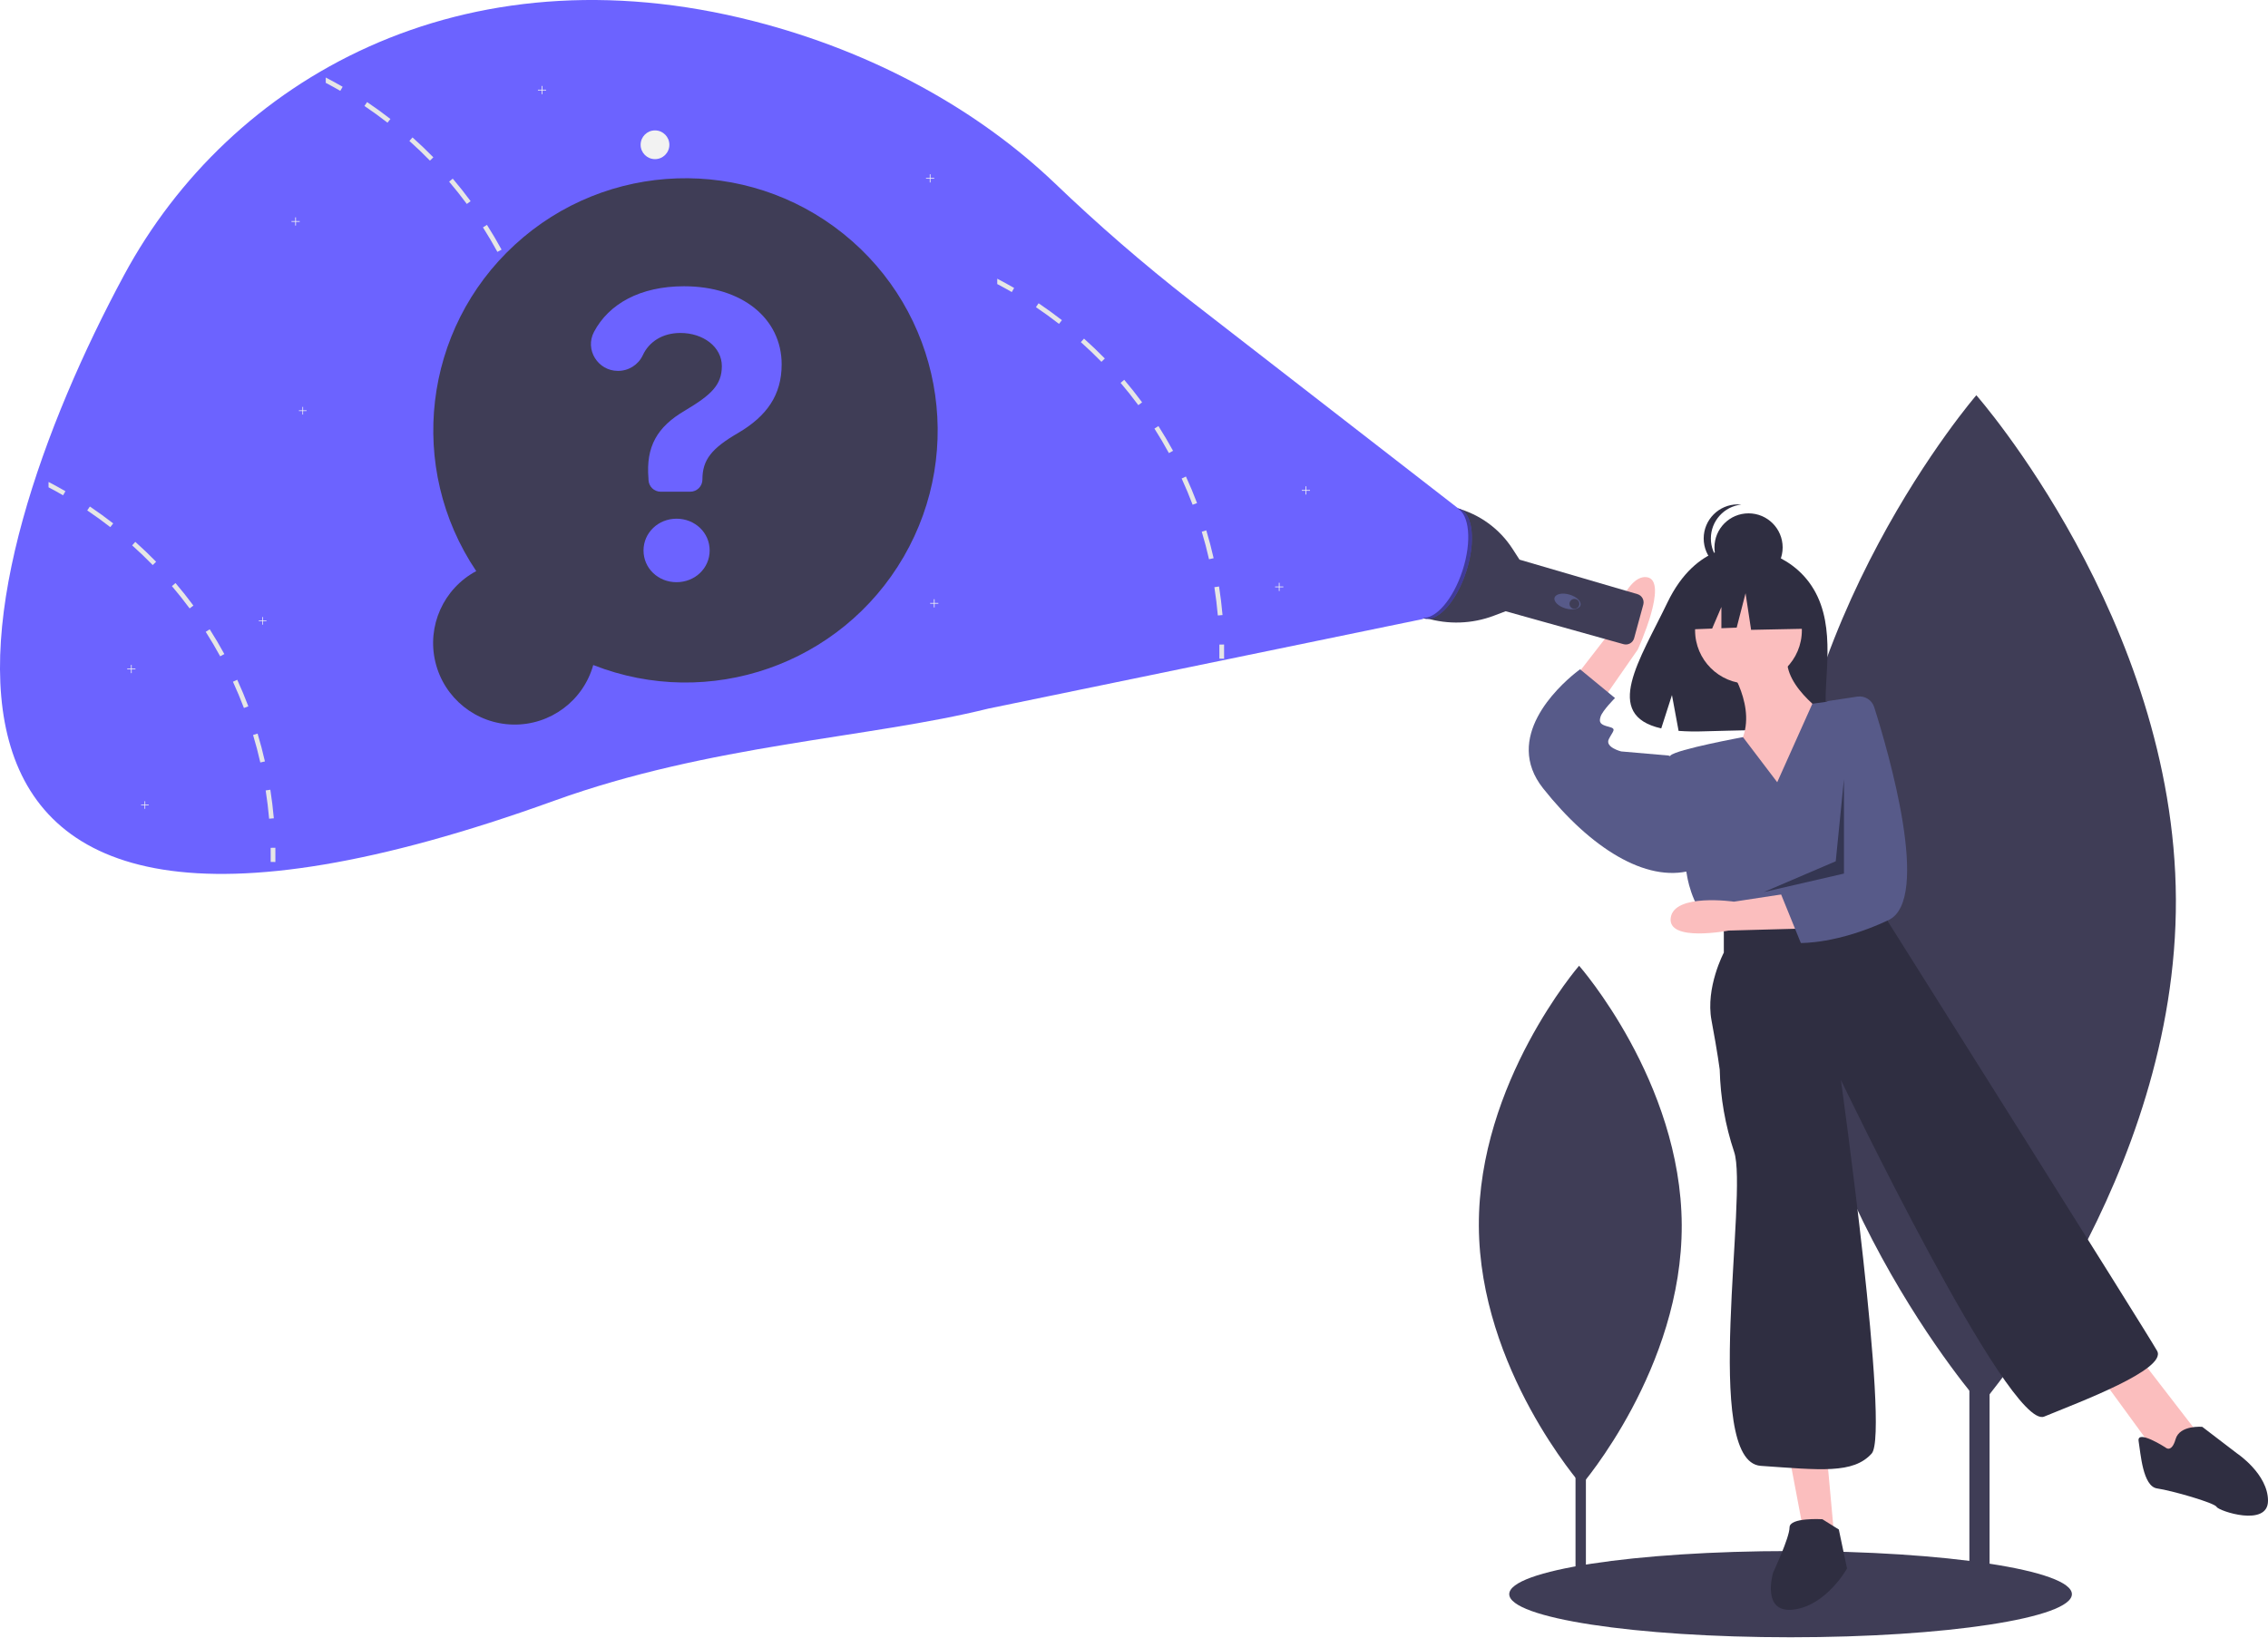
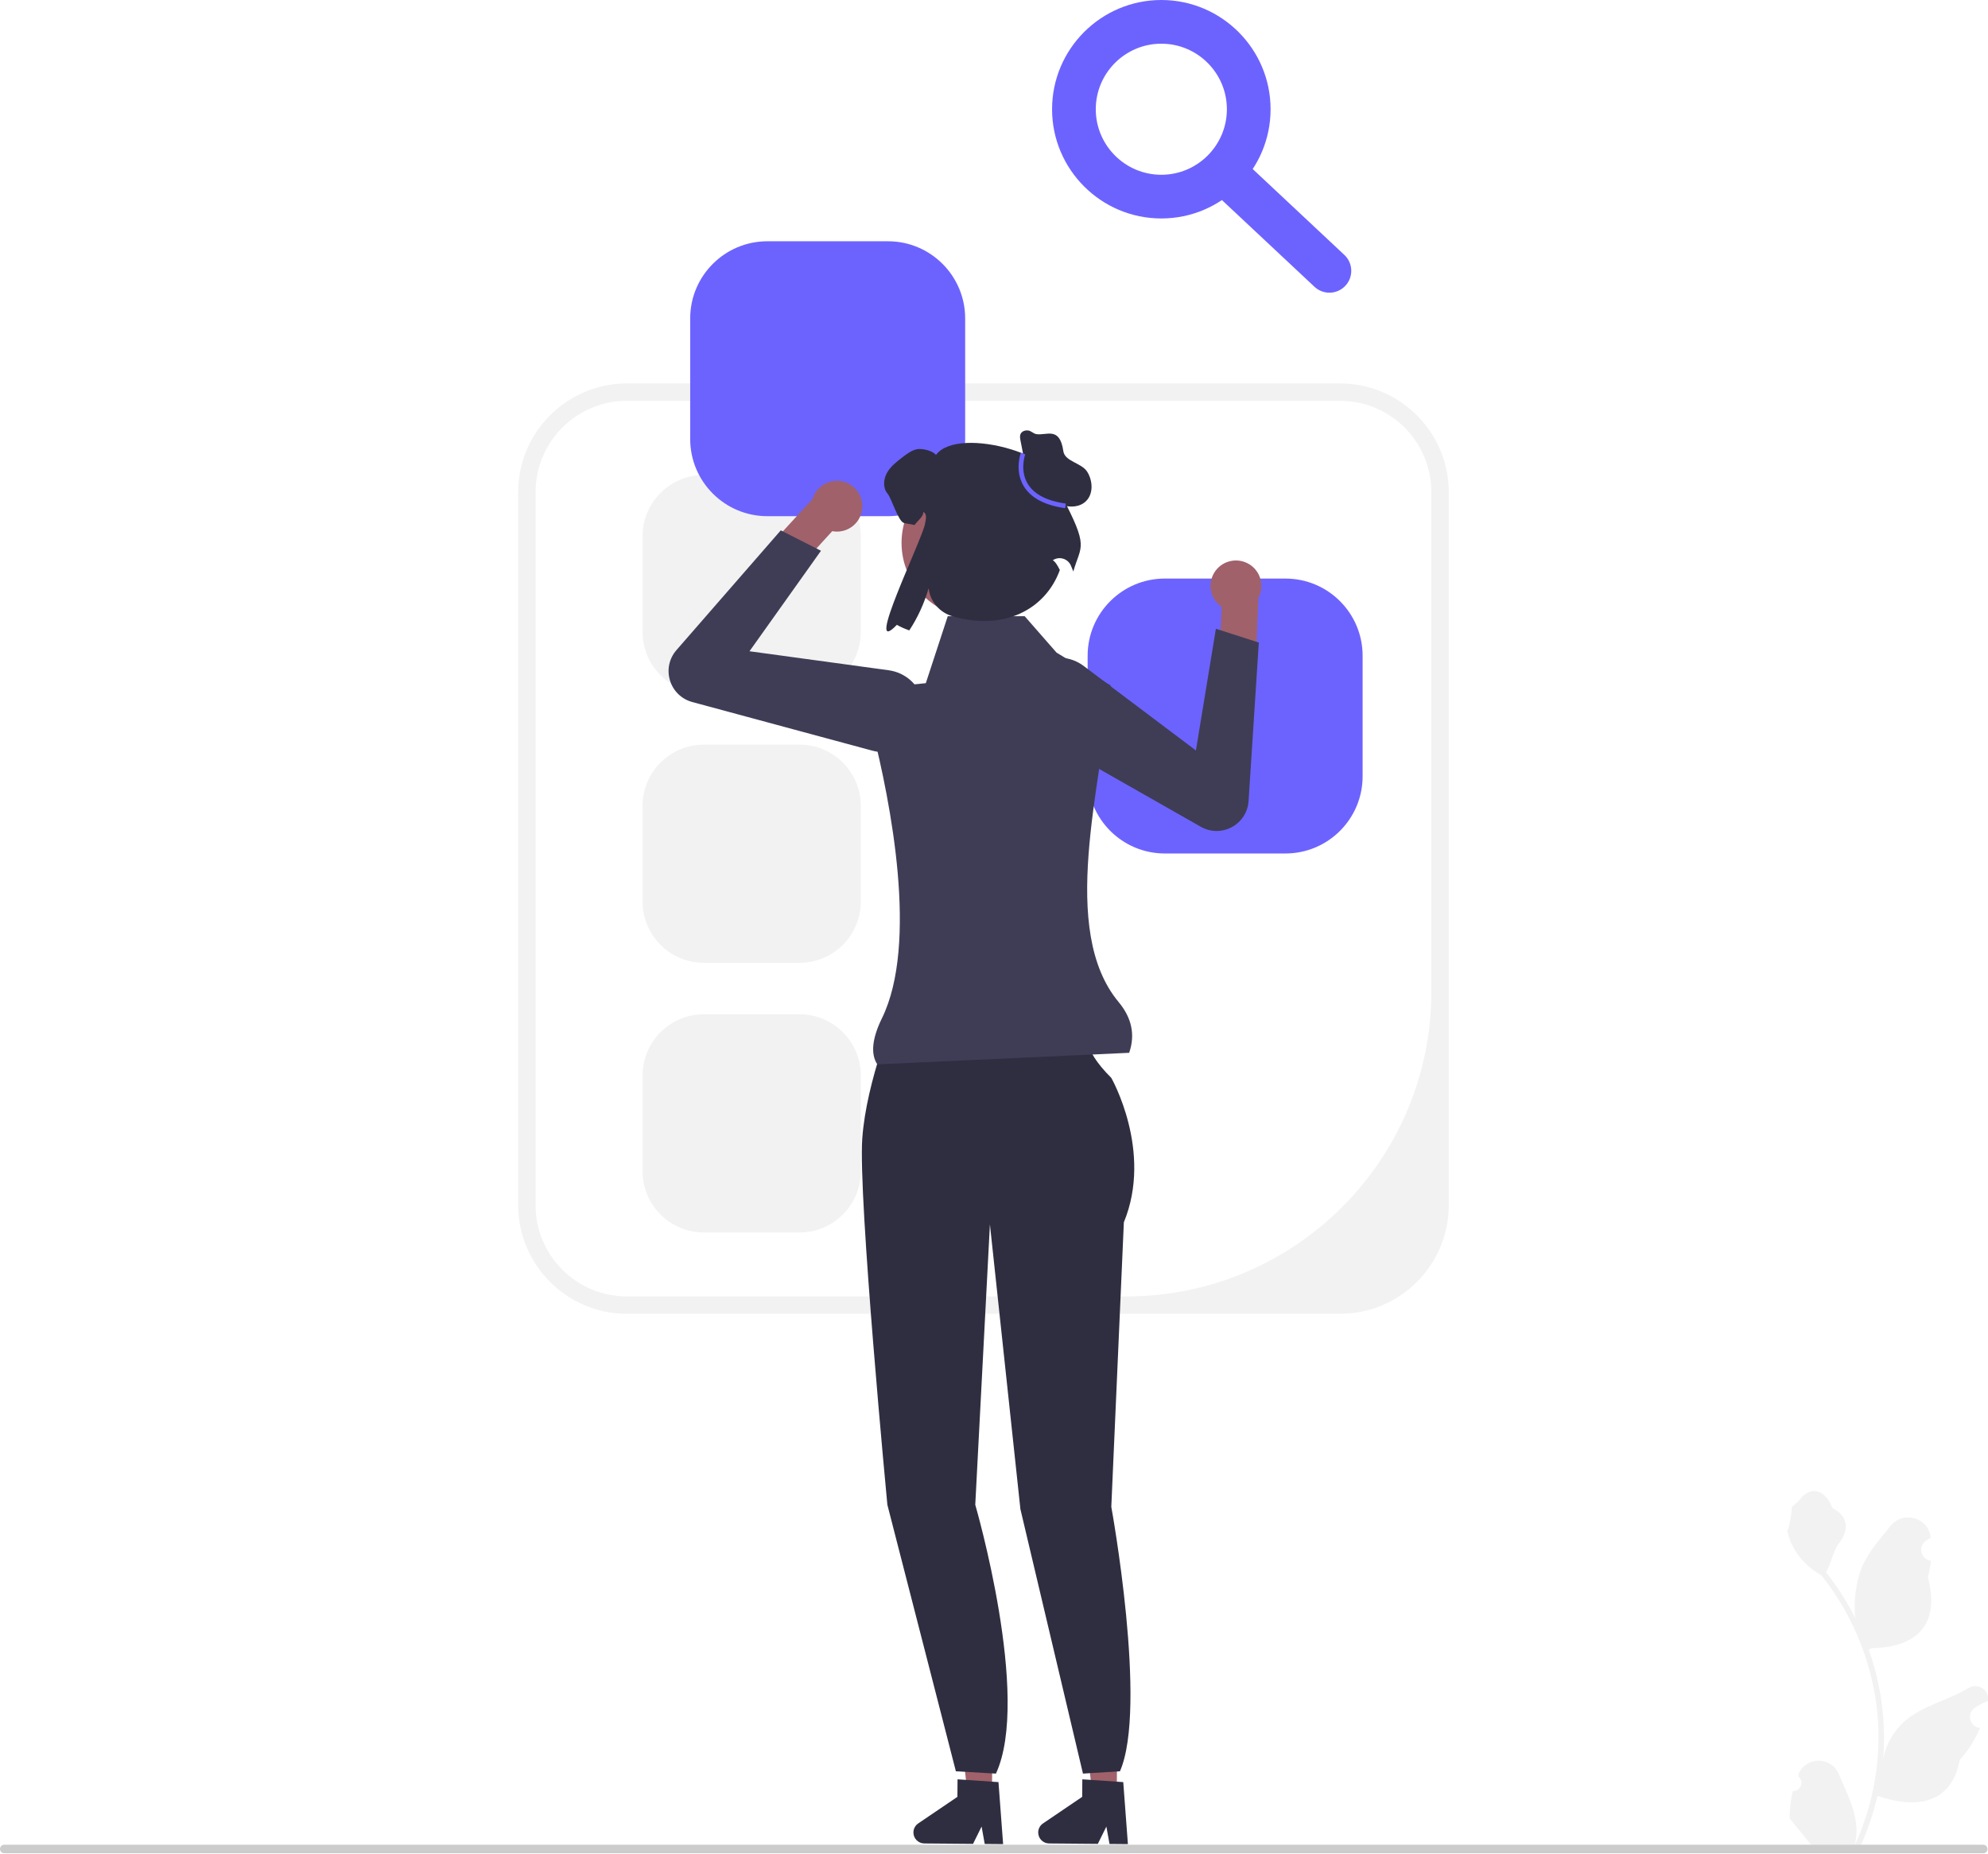
- <svg xmlns="http://www.w3.org/2000/svg" id="b7da5827-4560-4d63-9360-f6e9beb837fe" data-name="Layer 1" width="1104.469" height="797.515" viewBox="0 0 1104.469 797.515">
-   <rect x="959.049" y="388.464" width="9.832" height="388.345" fill="#3f3d56" />
-   <path d="M1107.38,489.196c.626,135.795-94.913,246.321-94.913,246.321s-96.553-109.641-97.179-245.435,94.913-246.321,94.913-246.321S1106.754,353.401,1107.38,489.196Z" transform="translate(-47.76569 -51.24247)" fill="#3f3d56" />
-   <rect x="767.244" y="571.186" width="5.057" height="199.735" fill="#3f3d56" />
-   <path d="M866.733,647.882c.322,69.842-48.816,126.689-48.816,126.689s-49.66-56.391-49.982-126.233,48.816-126.689,48.816-126.689S866.411,578.04,866.733,647.882Z" transform="translate(-47.76569 -51.24247)" fill="#3f3d56" />
-   <ellipse cx="871.969" cy="776.515" rx="137" ry="21" fill="#3f3d56" />
-   <path d="M931.034,338.324c-11.607-19.612-34.57-20.526-34.57-20.526s-22.376-2.861-36.731,27.008c-13.379,27.841-31.845,54.722-2.973,61.239l5.215-16.232,3.23,17.44a112.967,112.967,0,0,0,12.353.211c30.92-.998,60.366.292,59.418-10.803C935.715,381.911,942.202,357.194,931.034,338.324Z" transform="translate(-47.76569 -51.24247)" fill="#2f2e41" />
-   <path d="M889.234,375.258s15,21,6,38,21,35,21,35l22-48s-26-17-19-33Z" transform="translate(-47.76569 -51.24247)" fill="#fbbebe" />
-   <circle cx="851.469" cy="307.015" r="26" fill="#fbbebe" />
-   <path d="M809.255,388.313l21.728-28.034s7.651-29.385,18.731-27.895-4.377,35.24-4.377,35.24l-21.589,31.031Z" transform="translate(-47.76569 -51.24247)" fill="#fbbebe" />
-   <polygon points="871.469 710.015 878.469 747.015 893.469 751.015 889.469 707.015 871.469 710.015" fill="#fbbebe" />
-   <polygon points="1022.469 670.015 1049.469 707.015 1060.469 712.015 1069.469 697.015 1042.469 662.015 1022.469 670.015" fill="#fbbebe" />
-   <path d="M913.234,432.258l-16.681-21.959s-32.319,5.959-35.319,8.959,8,58,8,58,2,15,11,23l9,6,74-15,2.782-32.926a86.41,86.41,0,0,0-22.782-66.074l0,0-12.876,1.76Z" transform="translate(-47.76569 -51.24247)" fill="#575a89" />
-   <path d="M865.234,421.258l-5-2-23-2s-8-2-6-6,4-5,0-6-5-2-4-5,7-9,7-9l-17-14s-.92.651-2.407,1.855c-8.44,6.834-35.147,31.489-15.593,56.145,23,29,50,46,72,40Z" transform="translate(-47.76569 -51.24247)" fill="#575a89" />
-   <path d="M887.234,501.258v14s-9,17-6,33,4,24,4,24a136.533,136.533,0,0,0,7,40c7,20-16,151,13,153s45,4,54-6-15-182-15-182,82,171,99,164,60-23,55-32-131-209-131-209l-4-9Z" transform="translate(-47.76569 -51.24247)" fill="#2f2e41" />
-   <path d="M935.234,791.258s-16-1-16,4-8,22-8,22-6,20,10,18,26-20,26-20l-4-19Z" transform="translate(-47.76569 -51.24247)" fill="#2f2e41" />
-   <path d="M1102.234,756.258s-14-9-13-3,2,22,9,23,28,7,29,9,25,10,25-3-15-23-15-23l-17-13s-11-1-13,6S1102.234,756.258,1102.234,756.258Z" transform="translate(-47.76569 -51.24247)" fill="#2f2e41" />
-   <circle cx="851.508" cy="266.654" r="16.604" fill="#2f2e41" />
-   <path d="M880.922,313.528a16.604,16.604,0,0,1,14.856-16.51,16.772,16.772,0,0,0-1.748-.093,16.604,16.604,0,1,0,0,33.208,16.772,16.772,0,0,0,1.748-.093A16.604,16.604,0,0,1,880.922,313.528Z" transform="translate(-47.76569 -51.24247)" fill="#2f2e41" />
-   <polygon points="878.136 285.191 855.45 273.307 824.12 278.169 817.638 306.797 833.774 306.176 838.282 295.659 838.282 306.003 845.727 305.717 850.048 288.972 852.749 306.797 879.217 306.257 878.136 285.191" fill="#2f2e41" />
-   <path d="M924.544,503.574l-34.987.946s-29.854,5.809-28.179-6.241,30.799-7.835,30.799-7.835l31.88-4.863Z" transform="translate(-47.76569 -51.24247)" fill="#fbbebe" />
-   <path d="M952.226,390.562a7.467,7.467,0,0,1,8.236,5.128c6.849,21.584,27.951,93.813,6.985,103.723-24.694,11.672-42.714,11.158-42.714,11.158l-9.645-23.748,8.781-8.24,9.374-60.275,4.492-25.55Z" transform="translate(-47.76569 -51.24247)" fill="#575a89" />
-   <polygon points="897.969 379.515 893.969 419.515 858.969 434.515 897.969 425.515 897.969 379.515" opacity="0.4" />
-   <path d="M756.98,298.705h0a46.84,46.84,0,0,1,27.352,19.87l3.271,5.066.165.21L845.153,340.641a4.183,4.183,0,0,1,2.861,5.115l-4.455,16.335a4.183,4.183,0,0,1-5.161,2.928l-57.4-16.044-.001.002-5.765,2.179a51.515,51.515,0,0,1-33.122,1.126h0Z" transform="translate(-47.76569 -51.24247)" fill="#3f3d56" />
-   <ellipse cx="811.107" cy="344.233" rx="3.504" ry="6.57" transform="translate(205.1751 974.7836) rotate(-73.69006)" fill="#575a89" />
-   <circle cx="766.716" cy="294.14" r="2.409" fill="#3f3d56" />
-   <ellipse cx="749.694" cy="325.728" rx="28.09" ry="12.703" transform="translate(160.8404 887.1541) rotate(-72.0342)" fill="#6c63ff" />
-   <path d="M759.994,329.124c4.611-14.22,3.357-27.472-2.711-30.355a5.891,5.891,0,0,1,1.076.238c6.673,2.164,8.204,15.881,3.419,30.639s-14.074,24.967-20.748,22.803a5.863,5.863,0,0,1-.708-.284C746.886,353,755.461,343.104,759.994,329.124Z" transform="translate(-47.76569 -51.24247)" opacity="0.4" />
-   <path d="M757.734,298.758,627.497,197.732a861.922,861.922,0,0,1-66.215-57.386C524.156,104.959,473.758,76.666,415.08,61.602,272.519,25.005,159.582,89.897,108.214,185.181c-78.495,145.604-138.65,381.879,209.394,256.11,76.117-27.506,153.165-30.429,211.586-44.918l211.54-43.616Z" transform="translate(-47.76569 -51.24247)" fill="#6c63ff" />
-   <circle cx="318.969" cy="70.515" r="7" fill="#f2f2f2" />
-   <polygon points="454.949 86.695 453.127 86.695 453.127 84.873 452.771 84.873 452.771 86.695 450.949 86.695 450.949 87.051 452.771 87.051 452.771 88.873 453.127 88.873 453.127 87.051 454.949 87.051 454.949 86.695" fill="#f2f2f2" />
-   <polygon points="637.949 238.695 636.127 238.695 636.127 236.873 635.771 236.873 635.771 238.695 633.949 238.695 633.949 239.051 635.771 239.051 635.771 240.873 636.127 240.873 636.127 239.051 637.949 239.051 637.949 238.695" fill="#f2f2f2" />
-   <polygon points="624.949 285.695 623.127 285.695 623.127 283.873 622.771 283.873 622.771 285.695 620.949 285.695 620.949 286.051 622.771 286.051 622.771 287.873 623.127 287.873 623.127 286.051 624.949 286.051 624.949 285.695" fill="#f2f2f2" />
-   <polygon points="65.949 325.695 64.127 325.695 64.127 323.873 63.771 323.873 63.771 325.695 61.949 325.695 61.949 326.051 63.771 326.051 63.771 327.873 64.127 327.873 64.127 326.051 65.949 326.051 65.949 325.695" fill="#f2f2f2" />
-   <polygon points="145.949 107.695 144.127 107.695 144.127 105.873 143.771 105.873 143.771 107.695 141.949 107.695 141.949 108.051 143.771 108.051 143.771 109.873 144.127 109.873 144.127 108.051 145.949 108.051 145.949 107.695" fill="#f2f2f2" />
-   <polygon points="456.949 293.695 455.127 293.695 455.127 291.873 454.771 291.873 454.771 293.695 452.949 293.695 452.949 294.051 454.771 294.051 454.771 295.873 455.127 295.873 455.127 294.051 456.949 294.051 456.949 293.695" fill="#f2f2f2" />
-   <polygon points="265.949 43.695 264.127 43.695 264.127 41.873 263.771 41.873 263.771 43.695 261.949 43.695 261.949 44.051 263.771 44.051 263.771 45.873 264.127 45.873 264.127 44.051 265.949 44.051 265.949 43.695" fill="#f2f2f2" />
-   <path d="M314.415,238.915l-2.27.35c.71,4.54,1.27,9.18,1.68,13.77l2.29-.2C315.705,248.185,315.135,243.505,314.415,238.915Z" transform="translate(-47.76569 -51.24247)" fill="#e6e6e6" />
-   <path d="M308.205,211.575l-2.2.67c1.33,4.4,2.52,8.91,3.53,13.4l2.25-.51C310.755,220.595,309.545,216.035,308.205,211.575Z" transform="translate(-47.76569 -51.24247)" fill="#e6e6e6" />
-   <path d="M298.295,185.355l-2.09.96c1.92,4.19,3.72,8.49,5.35,12.79l2.15-.81C302.055,193.945,300.245,189.585,298.295,185.355Z" transform="translate(-47.76569 -51.24247)" fill="#e6e6e6" />
-   <path d="M284.895,160.775l-1.94,1.23c2.47,3.88,4.84,7.9,7.04,11.93l2.02-1.1C289.795,168.755,287.395,164.695,284.895,160.775Z" transform="translate(-47.76569 -51.24247)" fill="#e6e6e6" />
-   <path d="M268.235,138.245l-1.75,1.49c2.98,3.5,5.88,7.16,8.62,10.86l1.84-1.37C274.185,145.485,271.255,141.785,268.235,138.245Z" transform="translate(-47.76569 -51.24247)" fill="#e6e6e6" />
-   <path d="M248.655,118.185l-1.53,1.71c3.44,3.07,6.81,6.3,10.02,9.59l1.65-1.61C255.545,124.545,252.135,121.285,248.655,118.185Z" transform="translate(-47.76569 -51.24247)" fill="#e6e6e6" />
-   <path d="M226.535,100.965l-1.29,1.9c3.82,2.57,7.6,5.31,11.23,8.14l1.42-1.81C234.215,106.335,230.395,103.565,226.535,100.965Z" transform="translate(-47.76569 -51.24247)" fill="#e6e6e6" />
-   <path d="M206.405,89.005v2.6c2.39,1.25,4.76,2.56,7.08,3.9l1.15-1.99Q210.585,91.175,206.405,89.005Z" transform="translate(-47.76569 -51.24247)" fill="#e6e6e6" />
-   <path d="M314.57,267.221l2.299-.042c.042,2.321.045,4.655.009,6.936l-2.298-.036C314.614,271.824,314.611,269.516,314.57,267.221Z" transform="translate(-47.76569 -51.24247)" fill="#e6e6e6" />
-   <path d="M179.415,435.915l-2.27.35c.71,4.54,1.27,9.18,1.68,13.77l2.29-.2C180.705,445.185,180.135,440.505,179.415,435.915Z" transform="translate(-47.76569 -51.24247)" fill="#e6e6e6" />
-   <path d="M173.205,408.575l-2.2.67c1.33,4.4,2.52,8.91,3.53,13.4l2.25-.51C175.755,417.595,174.545,413.035,173.205,408.575Z" transform="translate(-47.76569 -51.24247)" fill="#e6e6e6" />
-   <path d="M163.295,382.355l-2.09.96c1.92,4.19,3.72,8.49,5.35,12.79l2.15-.81C167.055,390.945,165.245,386.585,163.295,382.355Z" transform="translate(-47.76569 -51.24247)" fill="#e6e6e6" />
-   <path d="M149.895,357.775l-1.94,1.23c2.47,3.88,4.84,7.9,7.04,11.93l2.02-1.1C154.795,365.755,152.395,361.695,149.895,357.775Z" transform="translate(-47.76569 -51.24247)" fill="#e6e6e6" />
-   <path d="M133.235,335.245l-1.75,1.49c2.98,3.5,5.88,7.16,8.62,10.86l1.84-1.37C139.185,342.485,136.255,338.785,133.235,335.245Z" transform="translate(-47.76569 -51.24247)" fill="#e6e6e6" />
-   <path d="M113.655,315.185l-1.53,1.71c3.44,3.07,6.81,6.3,10.02,9.59l1.65-1.61C120.545,321.545,117.135,318.285,113.655,315.185Z" transform="translate(-47.76569 -51.24247)" fill="#e6e6e6" />
-   <path d="M91.535,297.965l-1.29,1.9c3.82,2.57,7.6,5.31,11.23,8.14l1.42-1.81C99.215,303.335,95.395,300.565,91.535,297.965Z" transform="translate(-47.76569 -51.24247)" fill="#e6e6e6" />
-   <path d="M71.405,286.005v2.6c2.39,1.25,4.76,2.56,7.08,3.9l1.15-1.99Q75.585,288.175,71.405,286.005Z" transform="translate(-47.76569 -51.24247)" fill="#e6e6e6" />
-   <path d="M179.57,464.221l2.299-.042c.042,2.321.045,4.655.009,6.936l-2.298-.036C179.614,468.824,179.611,466.516,179.57,464.221Z" transform="translate(-47.76569 -51.24247)" fill="#e6e6e6" />
-   <path d="M641.415,336.915l-2.27.35c.71,4.54,1.27,9.18,1.68,13.77l2.29-.2C642.705,346.185,642.135,341.505,641.415,336.915Z" transform="translate(-47.76569 -51.24247)" fill="#e6e6e6" />
-   <path d="M635.205,309.575l-2.2.67c1.33,4.4,2.52,8.91,3.53,13.4l2.25-.51C637.755,318.595,636.545,314.035,635.205,309.575Z" transform="translate(-47.76569 -51.24247)" fill="#e6e6e6" />
-   <path d="M625.295,283.355l-2.09.96c1.92,4.19,3.72,8.49,5.35,12.79l2.15-.81C629.055,291.945,627.245,287.585,625.295,283.355Z" transform="translate(-47.76569 -51.24247)" fill="#e6e6e6" />
-   <path d="M611.895,258.775l-1.94,1.23c2.47,3.88,4.84,7.9,7.04,11.93l2.02-1.1C616.795,266.755,614.395,262.695,611.895,258.775Z" transform="translate(-47.76569 -51.24247)" fill="#e6e6e6" />
-   <path d="M595.235,236.245l-1.75,1.49c2.98,3.5,5.88,7.16,8.62,10.86l1.84-1.37C601.185,243.485,598.255,239.785,595.235,236.245Z" transform="translate(-47.76569 -51.24247)" fill="#e6e6e6" />
-   <path d="M575.655,216.185l-1.53,1.71c3.44,3.07,6.81,6.3,10.02,9.59l1.65-1.61C582.545,222.545,579.135,219.285,575.655,216.185Z" transform="translate(-47.76569 -51.24247)" fill="#e6e6e6" />
-   <path d="M553.535,198.965l-1.29,1.9c3.82,2.57,7.6,5.31,11.23,8.14l1.42-1.81C561.215,204.335,557.395,201.565,553.535,198.965Z" transform="translate(-47.76569 -51.24247)" fill="#e6e6e6" />
-   <path d="M533.405,187.005v2.6c2.39,1.25,4.76,2.56,7.08,3.9l1.15-1.99Q537.585,189.175,533.405,187.005Z" transform="translate(-47.76569 -51.24247)" fill="#e6e6e6" />
-   <path d="M641.57,365.221l2.299-.042c.042,2.321.045,4.655.009,6.936l-2.298-.036C641.614,369.824,641.611,367.516,641.57,365.221Z" transform="translate(-47.76569 -51.24247)" fill="#e6e6e6" />
-   <polygon points="149.295 199.895 147.6 199.895 147.6 198.199 147.269 198.199 147.269 199.895 145.573 199.895 145.573 200.225 147.269 200.225 147.269 201.921 147.6 201.921 147.6 200.225 149.295 200.225 149.295 199.895" fill="#f2f2f2" />
-   <polygon points="129.754 302.252 128.059 302.252 128.059 300.556 127.728 300.556 127.728 302.252 126.032 302.252 126.032 302.583 127.728 302.583 127.728 304.278 128.059 304.278 128.059 302.583 129.754 302.583 129.754 302.252" fill="#f2f2f2" />
-   <polygon points="72.417 391.959 70.721 391.959 70.721 390.264 70.39 390.264 70.39 391.959 68.695 391.959 68.695 392.29 70.39 392.29 70.39 393.986 70.721 393.986 70.721 392.29 72.417 392.29 72.417 391.959" fill="#f2f2f2" />
-   <path d="M279.684,329.425a122.811,122.811,0,1,1,56.982,45.751,39.726,39.726,0,1,1-56.982-45.751Z" transform="translate(-47.76569 -51.24247)" fill="#3f3d56" />
-   <path d="M380.894,190.679c28.154,0,47.524,15.616,47.524,38.064,0,14.865-7.207,25.151-21.097,33.334-13.063,7.583-17.493,13.139-17.493,22.748h0a5.931,5.931,0,0,1-5.931,5.931H369.504a5.931,5.931,0,0,1-5.928-5.724l-.026-.732c-1.276-15.466,4.129-25.076,17.718-33.034,12.688-7.583,18.019-12.388,18.019-21.697s-9.009-16.142-20.196-16.142c-8.503,0-15.231,4.139-18.318,10.896a13.252,13.252,0,0,1-12.112,7.573h0c-9.752,0-16.194-10.371-11.634-18.99C344.243,199.271,359.465,190.679,380.894,190.679ZM361.148,319.362c0-8.634,7.207-15.466,16.067-15.466,8.934,0,16.142,6.757,16.142,15.466s-7.207,15.466-16.142,15.466-16.067-6.757-16.067-15.466Z" transform="translate(-47.76569 -51.24247)" fill="#6c63ff" />
+ <svg xmlns="http://www.w3.org/2000/svg" id="a" width="552.81" height="515.459" viewBox="0 0 552.81 515.459">
+   <path d="M372.633,365.415H174.325c-16.669,0-30.23-13.561-30.23-30.23V136.877c0-16.669,13.561-30.23,30.23-30.23h198.308c16.669,0,30.23,13.561,30.23,30.23v198.308c0,16.669-13.561,30.23-30.23,30.23ZM174.325,111.484c-14.024,0-25.393,11.369-25.393,25.393v198.308c0,14.024,11.369,25.393,25.393,25.393h138.91c46.829,0,84.791-37.962,84.791-84.791V136.877c0-14.024-11.369-25.393-25.393-25.393H174.325Z" fill="#f2f2f2" />
+   <path d="M195.704,132.106c-9.386,0-17.021,7.635-17.021,17.021v26.642c0,9.386,7.635,17.021,17.021,17.021h26.642c9.386,0,17.021-7.635,17.021-17.021v-26.642c0-9.386-7.635-17.021-17.021-17.021h-26.642Z" fill="#f2f2f2" />
+   <path d="M195.704,207.106c-9.386,0-17.021,7.635-17.021,17.021v26.642c0,9.386,7.635,17.021,17.021,17.021h26.642c9.386,0,17.021-7.635,17.021-17.021v-26.642c0-9.386-7.635-17.021-17.021-17.021h-26.642Z" fill="#f2f2f2" />
+   <path d="M195.704,282.106c-9.386,0-17.021,7.635-17.021,17.021v26.642c0,9.386,7.635,17.021,17.021,17.021h26.642c9.386,0,17.021-7.635,17.021-17.021v-26.642c0-9.386-7.635-17.021-17.021-17.021h-26.642Z" fill="#f2f2f2" />
+   <g>
+     <path d="M213.371,67.106c-11.826,0-21.447,9.621-21.447,21.447v33.569c0,11.826,9.621,21.447,21.447,21.447h33.569c11.826,0,21.447-9.621,21.447-21.447v-33.569c0-11.826-9.621-21.447-21.447-21.447h-33.569Z" fill="#6c63ff" />
+     <path d="M323.89,160.919c-11.826,0-21.447,9.621-21.447,21.447v33.569c0,11.826,9.621,21.447,21.447,21.447h33.569c11.826,0,21.447-9.621,21.447-21.447v-33.569c0-11.826-9.621-21.447-21.447-21.447h-33.569Z" fill="#6c63ff" />
+     <g>
+       <polygon points="275.842 498.808 269.023 498.75 266.004 471.833 276.069 471.917 275.842 498.808" fill="#a0616a" />
+       <path d="M253.998,509.652c-.015,1.679,1.338,3.06,3.023,3.076l13.559,.113,2.374-4.811,.872,4.836,5.116,.046-1.292-17.248-1.78-.118-7.26-.5-2.342-.157-.041,4.88-10.892,7.388c-.829,.563-1.328,1.495-1.336,2.496Z" fill="#2f2e41" />
+     </g>
+     <g>
+       <polygon points="310.54 498.808 303.72 498.75 300.702 471.833 310.767 471.917 310.54 498.808" fill="#a0616a" />
+       <path d="M288.696,509.652c-.015,1.679,1.338,3.06,3.023,3.076l13.559,.113,2.374-4.811,.872,4.836,5.116,.046-1.292-17.248-1.78-.118-7.26-.5-2.342-.157-.041,4.88-10.892,7.388c-.829,.563-1.328,1.495-1.336,2.496Z" fill="#2f2e41" />
+     </g>
+     <path d="M249.081,281.178l27.643,.873,26.189,5.82s-2.619,3.201,6.111,11.93c0,0,11.639,20.369,3.492,40.156l-3.492,79.148s10.181,55.794,2.402,73.551l-10.281,.643-17.396-73.55-8.479-79.209-4.074,77.984s15.585,53.527,5.744,74.776l-11.135-.643-19.052-74.133s-8.148-85.549-6.984-101.844c1.164-16.295,9.311-35.5,9.311-35.5Z" fill="#2f2e41" />
+     <g>
+       <path d="M341.914,156.113c-3.779,.978-6.049,4.835-5.071,8.614,.448,1.732,1.505,3.14,2.877,4.071l-0,.01-.536,12.985,9.937,4.598,.793-19.981-.069,.002c.862-1.535,1.159-3.389,.683-5.228-.978-3.779-4.835-6.049-8.614-5.071Z" fill="#a0616a" />
+       <path d="M286.378,202.455c-2.087-2.069-3.298-4.874-3.344-7.925-.061-4.092,1.99-7.807,5.486-9.935,4.026-2.452,9.06-2.204,12.825,.631l31.203,23.494,5.56-33.844,11.937,3.843-2.848,44.07c-.199,3.083-1.942,5.798-4.661,7.264-2.719,1.466-5.945,1.429-8.63-.098l-45.093-25.655c-.906-.515-1.722-1.137-2.435-1.844Z" fill="#3f3d56" />
+     </g>
+     <g>
+       <path d="M238.799,137.182c1.995,3.355,.892,7.693-2.464,9.687-1.538,.914-3.28,1.171-4.91,.865l-.007,.007-8.761,9.599-10.294-3.73,13.505-14.748,.048,.05c.469-1.697,1.563-3.223,3.196-4.194,3.355-1.995,7.693-.892,9.687,2.464Z" fill="#a0616a" />
+       <path d="M242.584,208.787l-50.085-13.529c-2.982-.806-5.299-3.051-6.198-6.006-.899-2.955-.224-6.111,1.805-8.44l29.005-33.301,11.182,5.675-19.88,27.949,38.699,5.285c4.67,.638,8.419,4.006,9.552,8.581,.984,3.973-.175,8.054-3.099,10.918-2.18,2.134-5.015,3.274-7.954,3.274-1.004,0-2.021-.133-3.027-.405Z" fill="#3f3d56" />
+     </g>
+     <path d="M313.989,292.822l-70.038,3.213c-1.924-2.921-1.403-7.313,1.291-12.814,10.171-20.767,2.447-60.055-2.75-80.512-1.458-5.74,2.456-11.446,8.349-12.035l6.604-.66,6.104-18.634h21.379l8.869,10.133,15.052,9.144c-2.74,28.221-14.414,68.071,2.217,88.055,3.637,4.371,4.669,9.097,2.923,14.111Z" fill="#3f3d56" />
+     <circle cx="271.519" cy="150.987" r="20.824" fill="#a0616a" />
+     <path d="M295.082,137.658c2.897-10.563-28.679-19.621-34.815-11.114-.853-1.209-4.007-1.944-5.453-1.573-1.447,.371-2.664,1.298-3.851,2.196-1.632,1.254-3.324,2.552-4.326,4.355-1.009,1.796-1.165,4.244,.193,5.802,1.076,1.239,2.966,7.823,4.584,8.15,1.128,.23,2.077,.415,2.894,.549,.727-1.061,2.581-2.394,2.448-3.677,1.098,.727,.697,2.006,.476,3.314-.737,4.354-17.346,38.055-7.833,28.124,.942,.556,2.107,1.076,3.45,1.551,2.278-3.435,4.147-7.486,5.379-11.723l.009,.078c.424,3.682,3.115,6.703,6.674,7.734,14.279,4.137,25.83-1.933,29.803-12.88-1.455-2.953-2.088-2.632-1.958-2.72,1.816-1.224,4.311-.423,5.092,1.622,.23,.603,.439,1.118,.62,1.506,2.07-7.405,4.532-6.336-3.385-21.294Z" fill="#2f2e41" />
+     <path d="M285.231,129.994l-1.459-7.457c-.123-.627-.239-1.307,.044-1.88,.363-.736,1.297-1.041,2.109-.924,.812,.117,1.42,.859,2.228,1.002,2.81,.497,6.524-2.279,7.531,4.742,.42,2.927,5.091,3.237,6.651,5.749,1.56,2.512,1.751,6.139-.377,8.191-1.7,1.639-4.431,1.828-6.639,.991-2.208-.837-3.981-2.529-5.529-4.312s-2.95-3.714-4.736-5.259" fill="#2f2e41" />
+     <path d="M296.195,141.336c-5.698-.796-9.582-2.868-11.544-6.159-2.568-4.307-.848-9.05-.773-9.25l1.204,.448c-.016,.044-1.576,4.385,.68,8.156,1.755,2.933,5.325,4.795,10.611,5.533l-.178,1.273Z" fill="#6c63ff" />
+   </g>
+   <path d="M322.934,60.762c-16.751,0-30.381-13.63-30.381-30.381S306.183,0,322.934,0s30.381,13.63,30.381,30.381-13.63,30.381-30.381,30.381Zm0-48.61c-10.052,0-18.229,8.177-18.229,18.229s8.177,18.229,18.229,18.229,18.229-8.177,18.229-18.229-8.177-18.229-18.229-18.229Z" fill="#6c63ff" />
+   <path d="M369.677,81.409c-1.489,0-2.982-.543-4.154-1.644l-28.515-26.723c-2.451-2.293-2.575-6.139-.279-8.586,2.29-2.457,6.136-2.578,8.586-.279l28.515,26.723c2.451,2.293,2.575,6.139,.279,8.586-1.196,1.279-2.813,1.923-4.433,1.923Z" fill="#6c63ff" />
+   <g>
+     <path d="M498.551,498.126c2.066,.129,3.208-2.437,1.645-3.933l-.155-.618c.02-.05,.041-.099,.062-.148,2.089-4.982,9.17-4.947,11.241,.042,1.839,4.428,4.179,8.864,4.756,13.546,.258,2.067,.142,4.172-.316,6.2,4.308-9.411,6.575-19.687,6.575-30.021,0-2.597-.142-5.193-.433-7.783-.239-2.119-.568-4.224-.995-6.31-2.306-11.277-7.299-22.018-14.5-30.99-3.462-1.892-6.349-4.851-8.093-8.397-.626-1.279-1.117-2.655-1.35-4.056,.394,.052,1.486-5.949,1.188-6.317,.549-.833,1.532-1.247,2.131-2.06,2.982-4.043,7.091-3.337,9.236,2.157,4.582,2.313,4.627,6.148,1.815,9.837-1.789,2.347-2.035,5.522-3.604,8.035,.162,.207,.329,.407,.491,.614,2.961,3.798,5.522,7.88,7.681,12.169-.61-4.766,.291-10.508,1.826-14.21,1.748-4.217,5.025-7.769,7.91-11.415,3.466-4.379,10.573-2.468,11.184,3.083,.006,.054,.012,.107,.017,.161-.429,.242-.848,.499-1.259,.77-2.339,1.547-1.531,5.174,1.241,5.602l.063,.01c-.155,1.544-.42,3.074-.807,4.579,3.702,14.316-4.29,19.53-15.701,19.764-.252,.129-.497,.258-.749,.381,1.156,3.255,2.08,6.594,2.764,9.979,.614,2.99,1.04,6.013,1.279,9.049,.297,3.83,.271,7.68-.052,11.503l.019-.136c.82-4.211,3.107-8.145,6.427-10.87,4.946-4.063,11.933-5.559,17.268-8.824,2.568-1.572,5.859,.459,5.411,3.437l-.022,.143c-.794,.323-1.569,.698-2.319,1.117-.429,.242-.848,.499-1.259,.77-2.339,1.547-1.531,5.174,1.241,5.602l.063,.01c.045,.006,.084,.013,.129,.019-1.363,3.236-3.262,6.239-5.639,8.829-2.315,12.497-12.256,13.683-22.89,10.044h-.006c-1.163,5.064-2.861,10.011-5.044,14.726h-18.02c-.065-.2-.123-.407-.181-.607,1.666,.103,3.346,.006,4.986-.297-1.337-1.641-2.674-3.294-4.011-4.935-.032-.032-.058-.065-.084-.097-.678-.84-1.363-1.673-2.041-2.512l-0-.001c-.042-2.578,.267-5.147,.879-7.64l.001-0Z" fill="#f2f2f2" />
+     <path d="M0,514.269c0,.66,.53,1.19,1.19,1.19H551.48c.66,0,1.19-.53,1.19-1.19,0-.66-.53-1.19-1.19-1.19H1.19c-.66,0-1.19,.53-1.19,1.19Z" fill="#ccc" />
+   </g>
</svg>
